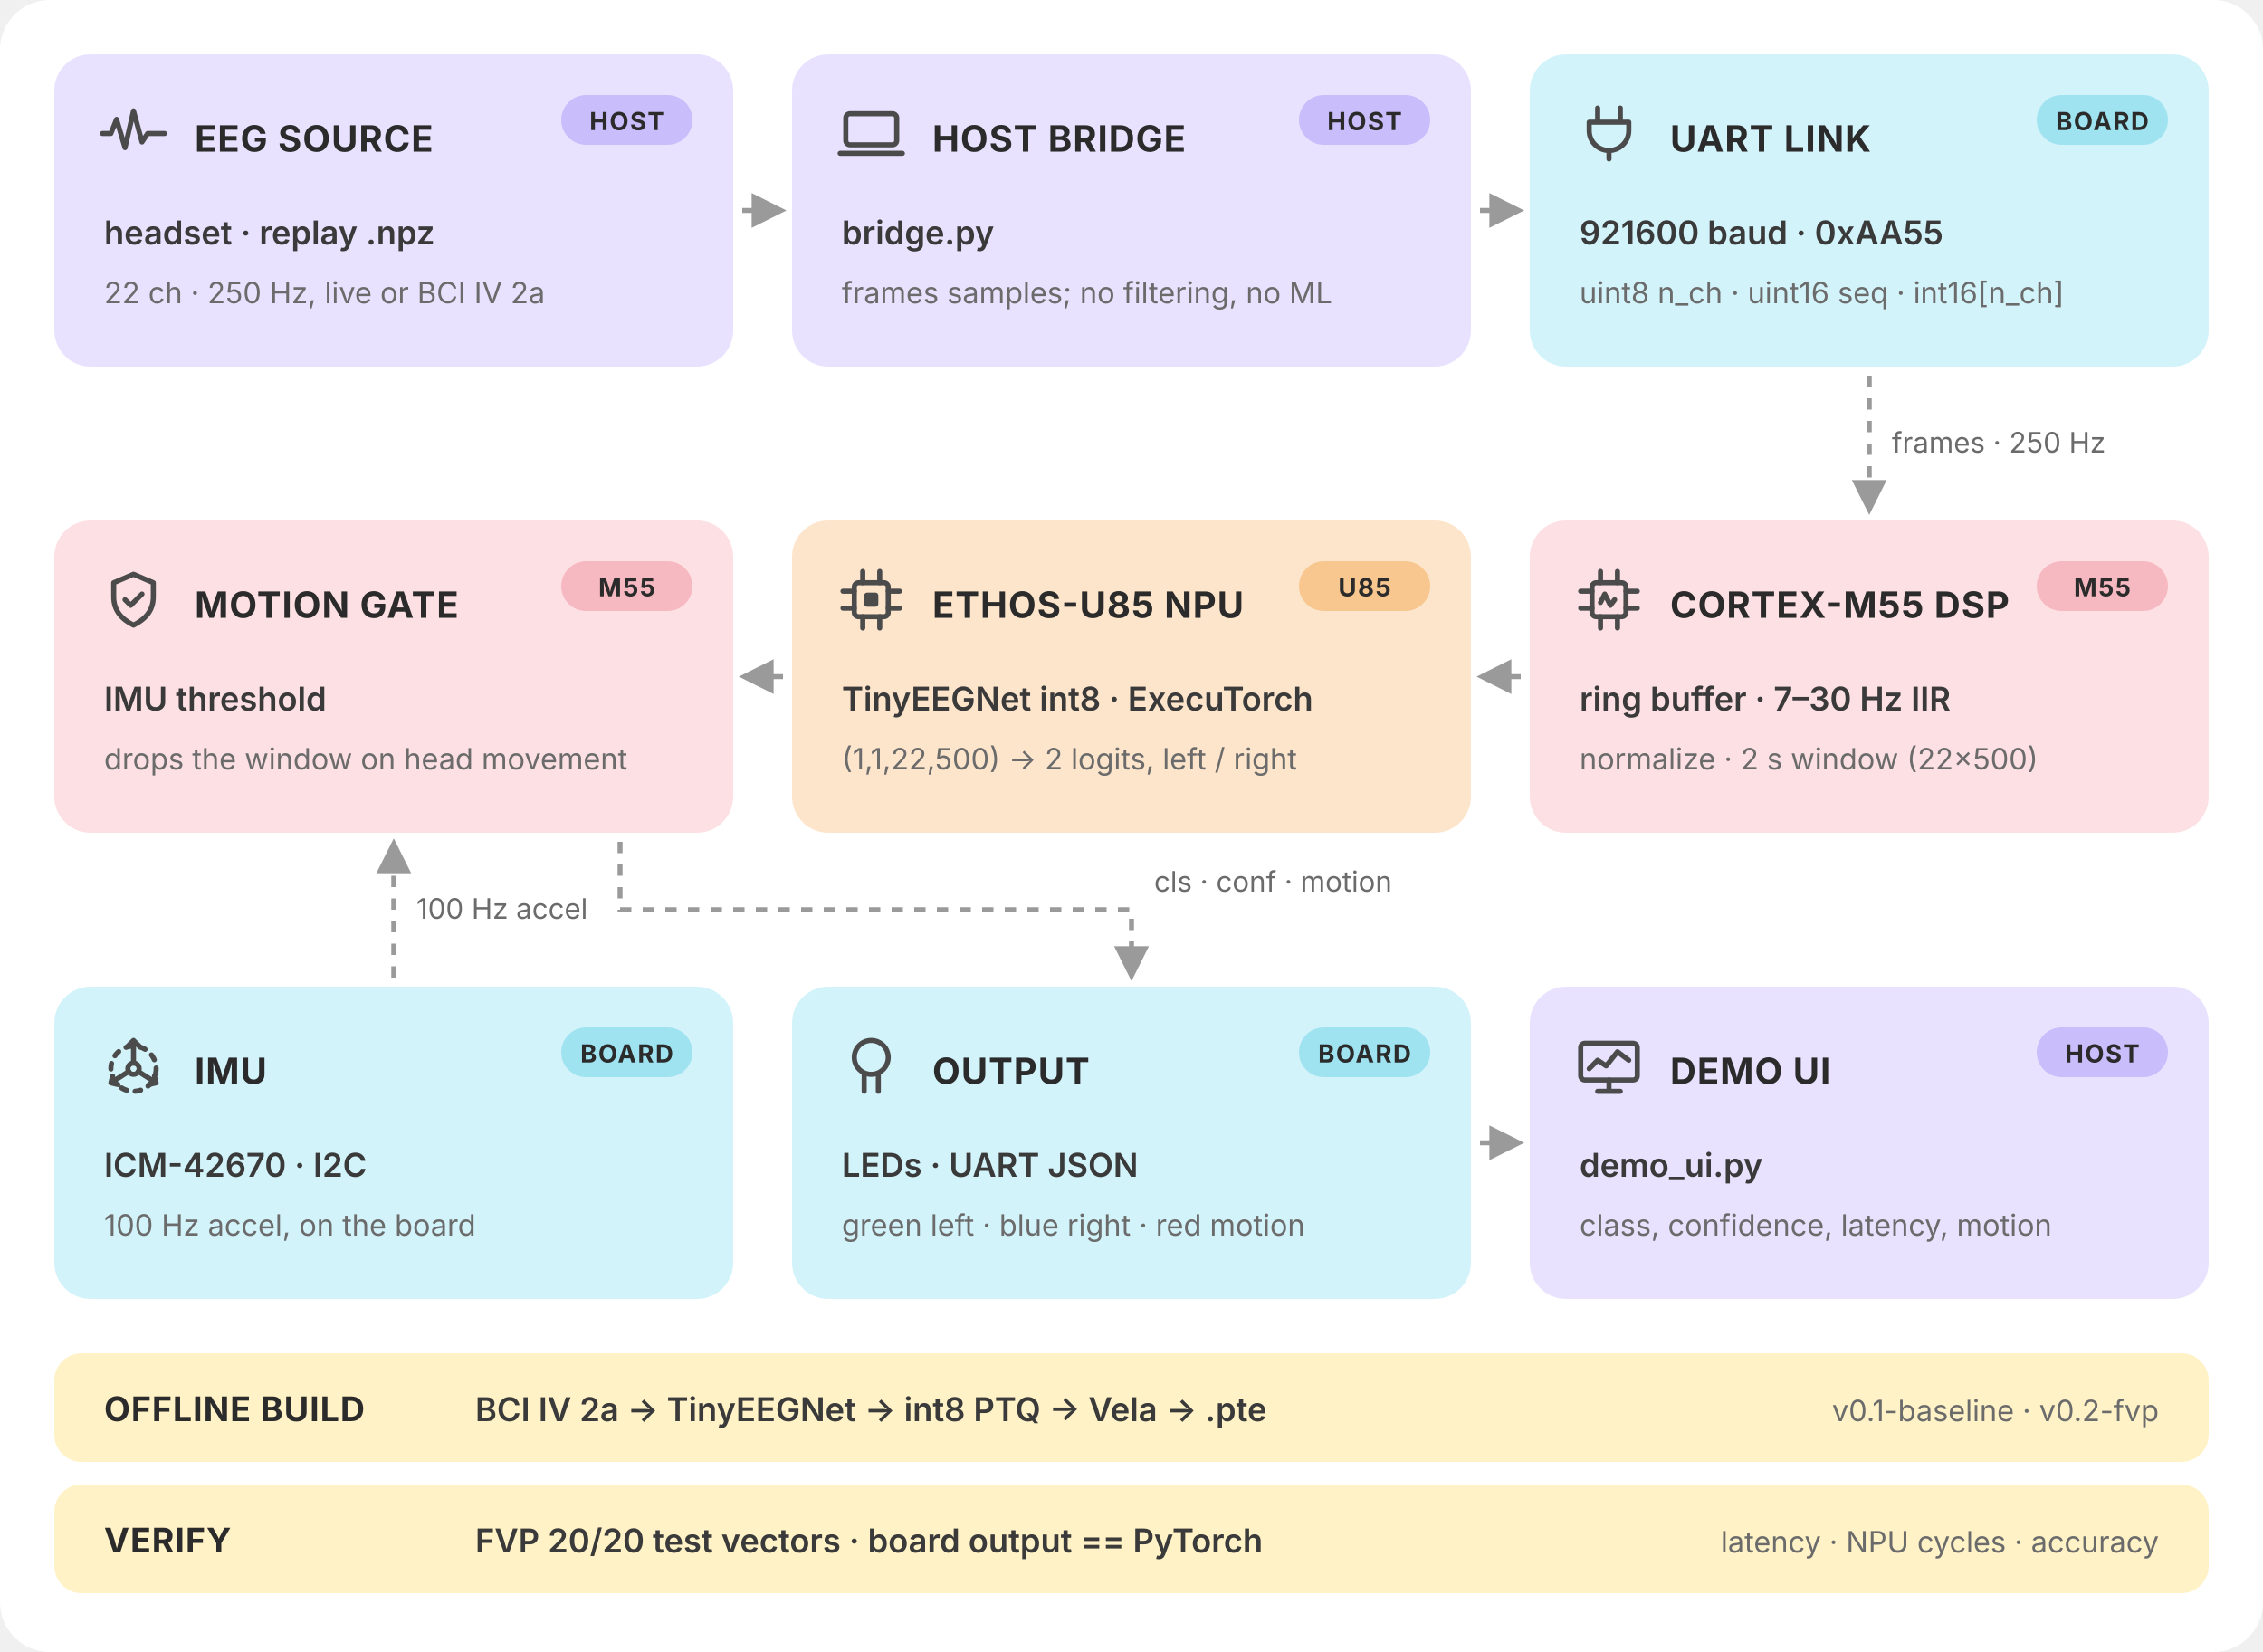
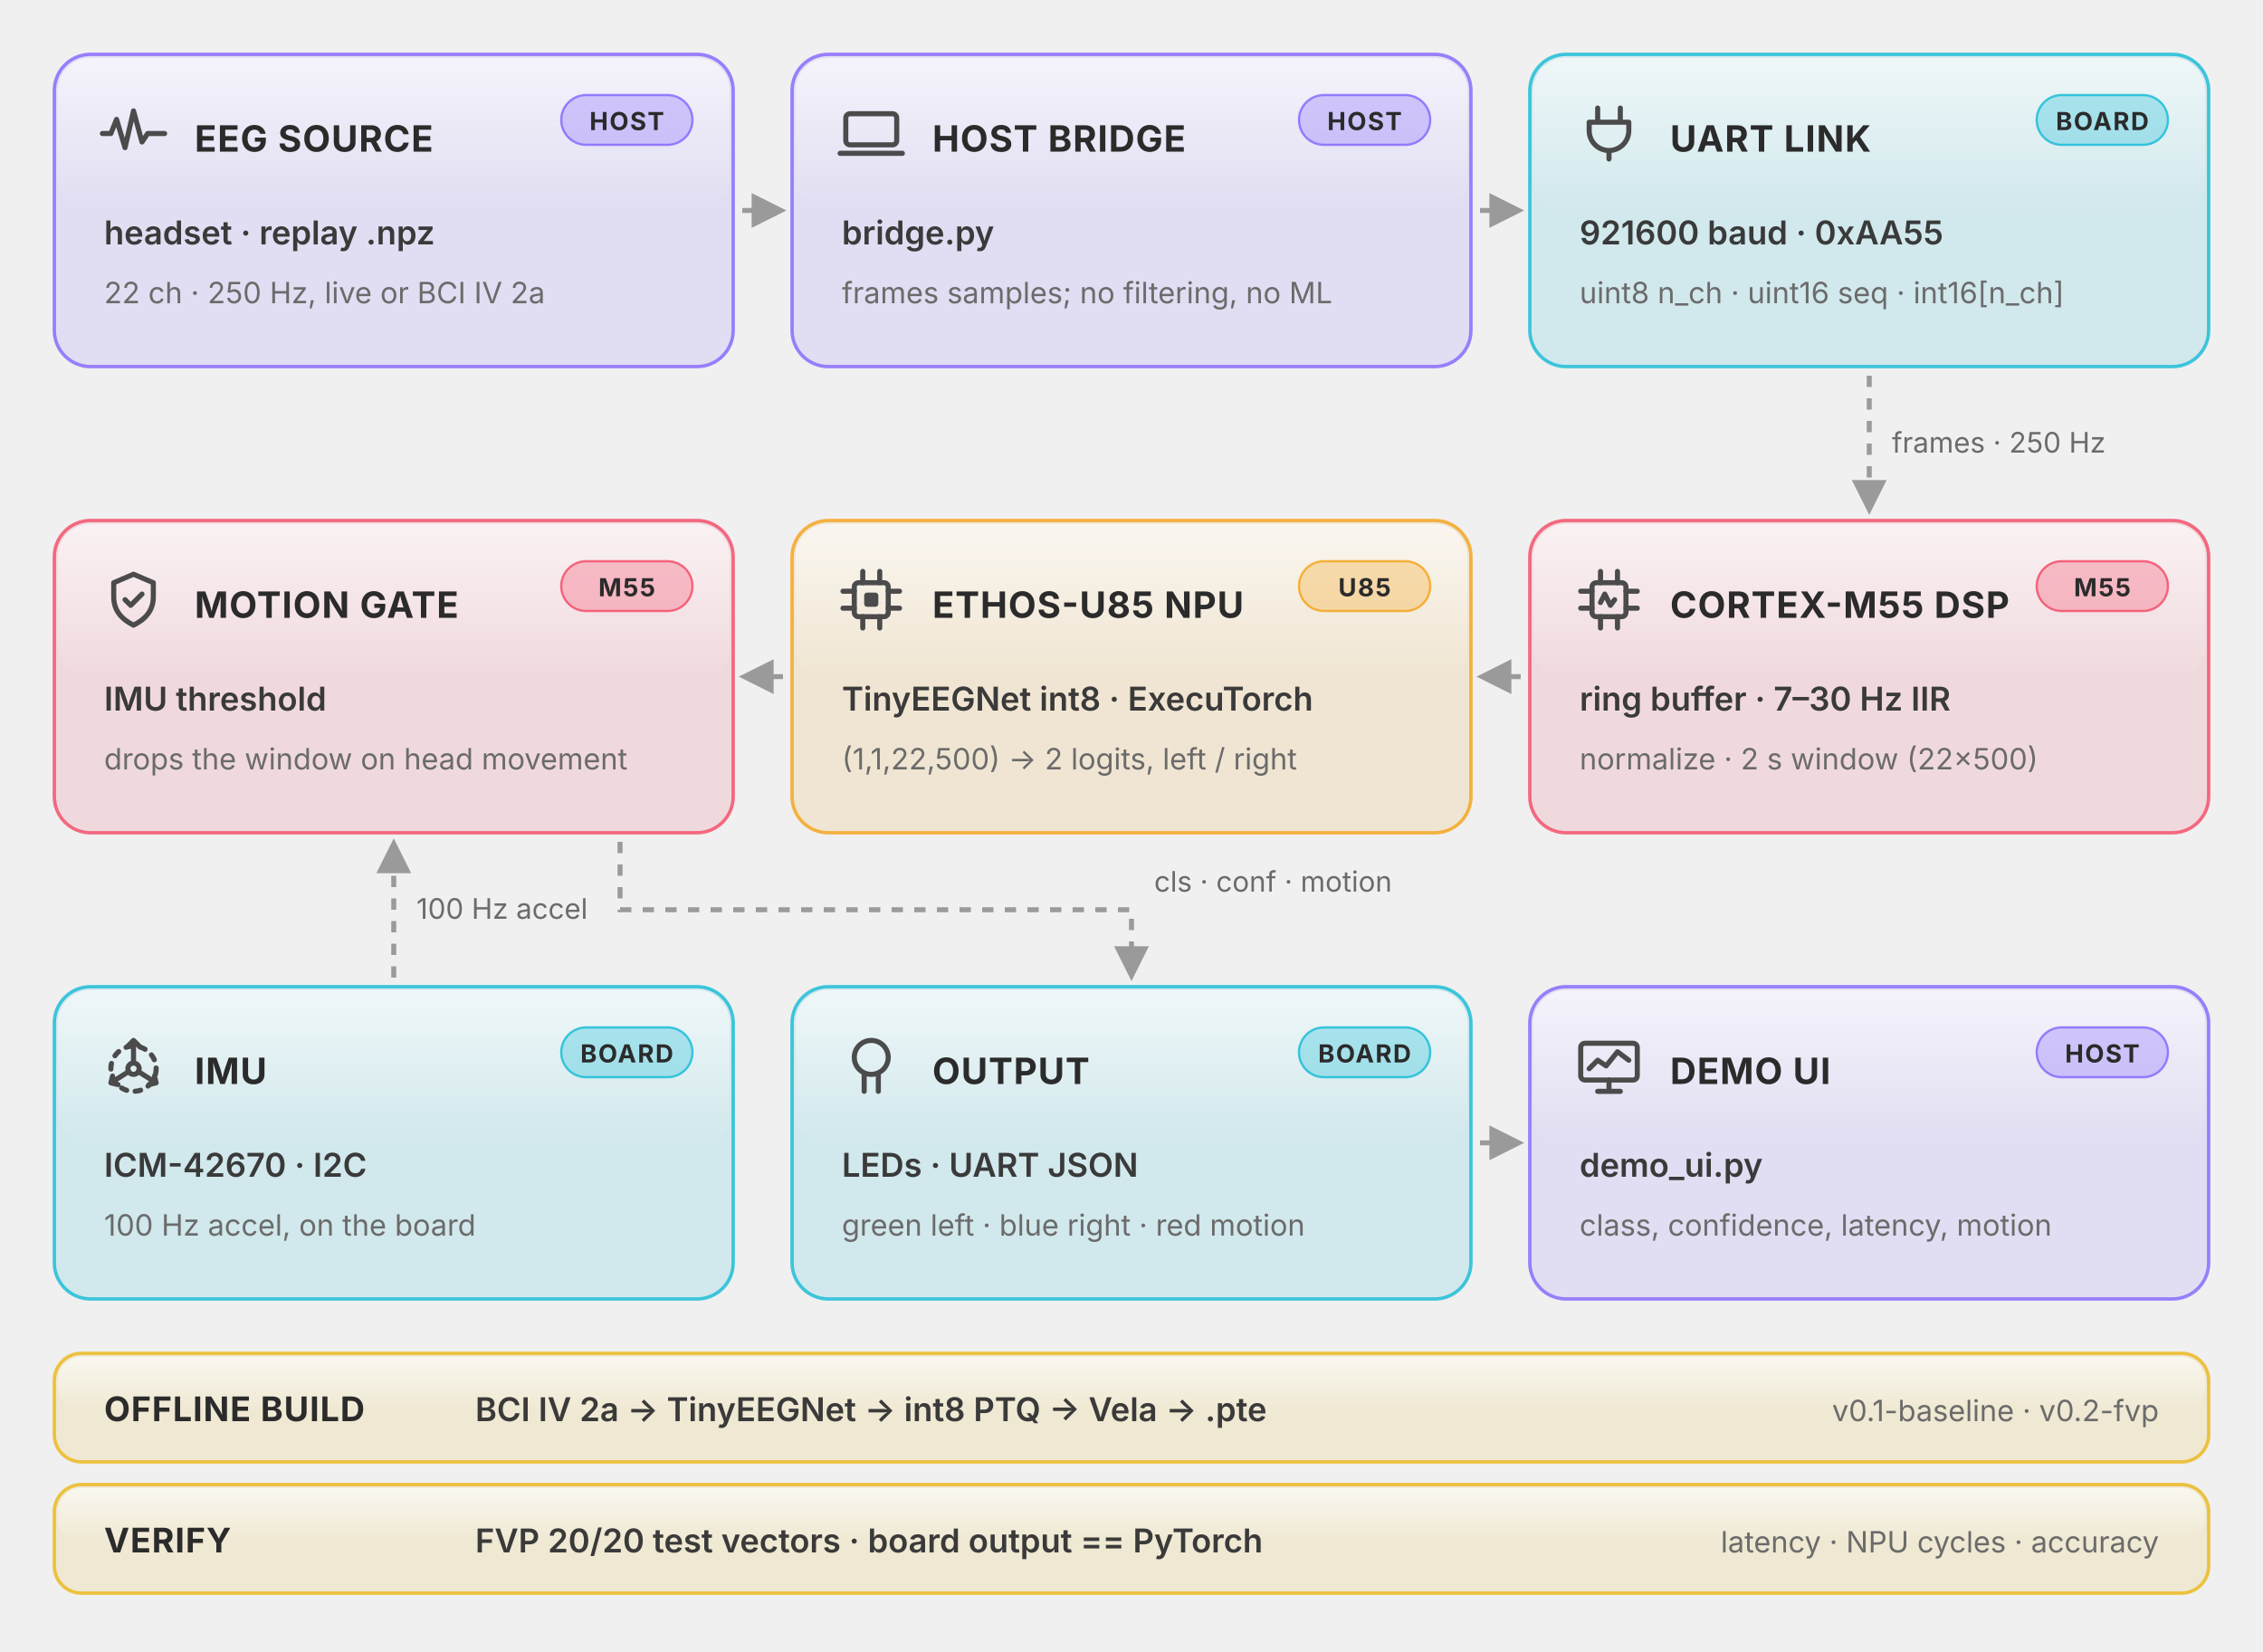
<svg xmlns="http://www.w3.org/2000/svg" viewBox="0 0 1000 730" width="1000" height="730" font-family="Inter, -apple-system, 'Segoe UI', Helvetica, Arial, sans-serif">
  <defs>
    <marker id="ah" viewBox="0 0 10 10" refX="9" refY="5" markerWidth="7" markerHeight="7" orient="auto-start-reverse">
      <path d="M0,0 L10,5 L0,10 z" fill="#9a9a9a" />
    </marker>
+     <linearGradient id="sheen" x1="0" y1="0" x2="0" y2="1">
+       <stop offset="0" stop-color="#ffffff" stop-opacity="0.65" />
+       <stop offset="1" stop-color="#ffffff" stop-opacity="0" />
+     </linearGradient>
  </defs>
-   <rect width="1000" height="730" rx="22" fill="#ffffff" />
-   <rect x="24" y="24" width="300" height="138" rx="16" fill="#e8e2ff" />
+   <rect x="24" y="24" width="300" height="138" rx="16" fill="rgba(124,92,255,0.13)" stroke="rgba(124,92,255,0.75)" stroke-width="1.5" />
+   <rect x="25.5" y="25.5" width="297" height="69.0" rx="14.5" fill="url(#sheen)" />
  <g transform="translate(44,44) scale(1.25)" fill="none" stroke="#4b4b4b" stroke-width="1.8" stroke-linecap="round" stroke-linejoin="round">
    <path d="M1 12h3l2-5 3 10 3-13 3 11 2-3h6" stroke-dasharray="56 56">
      <animate attributeName="stroke-dashoffset" values="0;-112" dur="2.4s" repeatCount="indefinite" />
    </path>
  </g>
  <text x="86" y="67" font-size="16" font-weight="700" letter-spacing="0.4" fill="#2b2b2b">EEG SOURCE</text>
-   <rect x="248" y="42" width="58" height="22" rx="11" fill="#c9bdfb" />
+   <rect x="248" y="42" width="58" height="22" rx="11" fill="rgba(124,92,255,0.28)" stroke="rgba(124,92,255,0.75)" stroke-width="1" />
  <text x="277" y="57.5" font-size="11" font-weight="700" letter-spacing="0.6" text-anchor="middle" fill="#2b2b2b">HOST</text>
  <text x="46" y="108" font-size="14.5" font-weight="600" fill="#3a3a3a">headset · replay .npz</text>
  <text x="46" y="134" font-size="13" fill="#6b6b6b">22 ch · 250 Hz, live or BCI IV 2a</text>
-   <rect x="350" y="24" width="300" height="138" rx="16" fill="#e8e2ff" />
+   <rect x="350" y="24" width="300" height="138" rx="16" fill="rgba(124,92,255,0.13)" stroke="rgba(124,92,255,0.75)" stroke-width="1.5" />
+   <rect x="351.5" y="25.5" width="297" height="69.0" rx="14.5" fill="url(#sheen)" />
  <g transform="translate(370,44) scale(1.25)" fill="none" stroke="#4b4b4b" stroke-width="1.8" stroke-linecap="round" stroke-linejoin="round">
    <rect x="3" y="5" width="18" height="11" rx="1.5" />
    <path d="M1 19h22" />
  </g>
  <text x="412" y="67" font-size="16" font-weight="700" letter-spacing="0.4" fill="#2b2b2b">HOST BRIDGE</text>
-   <rect x="574" y="42" width="58" height="22" rx="11" fill="#c9bdfb" />
+   <rect x="574" y="42" width="58" height="22" rx="11" fill="rgba(124,92,255,0.28)" stroke="rgba(124,92,255,0.75)" stroke-width="1" />
  <text x="603" y="57.5" font-size="11" font-weight="700" letter-spacing="0.6" text-anchor="middle" fill="#2b2b2b">HOST</text>
  <text x="372" y="108" font-size="14.5" font-weight="600" fill="#3a3a3a">bridge.py</text>
  <text x="372" y="134" font-size="13" fill="#6b6b6b">frames samples; no filtering, no ML</text>
-   <rect x="676" y="24" width="300" height="138" rx="16" fill="#d3f3fa" />
+   <rect x="676" y="24" width="300" height="138" rx="16" fill="rgba(6,182,212,0.13)" stroke="rgba(6,182,212,0.75)" stroke-width="1.5" />
+   <rect x="677.5" y="25.5" width="297" height="69.0" rx="14.5" fill="url(#sheen)" />
  <g transform="translate(696,44) scale(1.25)" fill="none" stroke="#4b4b4b" stroke-width="1.8" stroke-linecap="round" stroke-linejoin="round">
    <path d="M8 3v5M16 3v5M5 8h14v3a7 7 0 0 1-14 0zM12 18v3" />
  </g>
  <text x="738" y="67" font-size="16" font-weight="700" letter-spacing="0.4" fill="#2b2b2b">UART LINK</text>
-   <rect x="900" y="42" width="58" height="22" rx="11" fill="#9fe3f1" />
+   <rect x="900" y="42" width="58" height="22" rx="11" fill="rgba(6,182,212,0.28)" stroke="rgba(6,182,212,0.75)" stroke-width="1" />
  <text x="929" y="57.5" font-size="11" font-weight="700" letter-spacing="0.6" text-anchor="middle" fill="#2b2b2b">BOARD</text>
  <text x="698" y="108" font-size="14.5" font-weight="600" fill="#3a3a3a">921600 baud · 0xAA55</text>
  <text x="698" y="134" font-size="13" fill="#6b6b6b">uint8 n_ch · uint16 seq · int16[n_ch]</text>
-   <rect x="676" y="230" width="300" height="138" rx="16" fill="#fde0e3" />
+   <rect x="676" y="230" width="300" height="138" rx="16" fill="rgba(244,63,94,0.13)" stroke="rgba(244,63,94,0.75)" stroke-width="1.5" />
+   <rect x="677.5" y="231.5" width="297" height="69.0" rx="14.5" fill="url(#sheen)" />
  <g transform="translate(696,250) scale(1.25)" fill="none" stroke="#4b4b4b" stroke-width="1.8" stroke-linecap="round" stroke-linejoin="round">
    <rect x="6" y="6" width="12" height="12" rx="1.5" />
    <path d="M9 2v4M15 2v4M9 18v4M15 18v4M2 9h4M2 15h4M18 9h4M18 15h4" />
    <path d="M9 13l1.5-3 2 4 1.5-2" />
  </g>
  <text x="738" y="273" font-size="16" font-weight="700" letter-spacing="0.4" fill="#2b2b2b">CORTEX-M55 DSP</text>
-   <rect x="900" y="248" width="58" height="22" rx="11" fill="#f7b9c1" />
+   <rect x="900" y="248" width="58" height="22" rx="11" fill="rgba(244,63,94,0.28)" stroke="rgba(244,63,94,0.75)" stroke-width="1" />
  <text x="929" y="263.5" font-size="11" font-weight="700" letter-spacing="0.6" text-anchor="middle" fill="#2b2b2b">M55</text>
  <text x="698" y="314" font-size="14.5" font-weight="600" fill="#3a3a3a">ring buffer · 7–30 Hz IIR</text>
  <text x="698" y="340" font-size="13" fill="#6b6b6b">normalize · 2 s window (22×500)</text>
-   <rect x="350" y="230" width="300" height="138" rx="16" fill="#fde5cc" />
+   <rect x="350" y="230" width="300" height="138" rx="16" fill="rgba(245,158,11,0.13)" stroke="rgba(245,158,11,0.75)" stroke-width="1.5" />
+   <rect x="351.5" y="231.5" width="297" height="69.0" rx="14.5" fill="url(#sheen)" />
  <g transform="translate(370,250) scale(1.25)" fill="none" stroke="#4b4b4b" stroke-width="1.8" stroke-linecap="round" stroke-linejoin="round">
    <rect x="6" y="6" width="12" height="12" rx="1.5" />
    <path d="M9 2v4M15 2v4M9 18v4M15 18v4M2 9h4M2 15h4M18 9h4M18 15h4" />
    <rect x="9.5" y="9.5" width="5" height="5" rx="1" fill="#4b4b4b" stroke="none">
      <animate attributeName="opacity" values="1;0.25;1" dur="0.8s" repeatCount="indefinite" />
    </rect>
  </g>
  <text x="412" y="273" font-size="16" font-weight="700" letter-spacing="0.4" fill="#2b2b2b">ETHOS-U85 NPU</text>
-   <rect x="574" y="248" width="58" height="22" rx="11" fill="#f8c78f" />
+   <rect x="574" y="248" width="58" height="22" rx="11" fill="rgba(245,158,11,0.28)" stroke="rgba(245,158,11,0.75)" stroke-width="1" />
  <text x="603" y="263.5" font-size="11" font-weight="700" letter-spacing="0.6" text-anchor="middle" fill="#2b2b2b">U85</text>
  <text x="372" y="314" font-size="14.5" font-weight="600" fill="#3a3a3a">TinyEEGNet int8 · ExecuTorch</text>
  <text x="372" y="340" font-size="13" fill="#6b6b6b">(1,1,22,500) → 2 logits, left / right</text>
-   <rect x="24" y="230" width="300" height="138" rx="16" fill="#fde0e3" />
+   <rect x="24" y="230" width="300" height="138" rx="16" fill="rgba(244,63,94,0.13)" stroke="rgba(244,63,94,0.75)" stroke-width="1.5" />
+   <rect x="25.5" y="231.5" width="297" height="69.0" rx="14.5" fill="url(#sheen)" />
  <g transform="translate(44,250) scale(1.25)" fill="none" stroke="#4b4b4b" stroke-width="1.8" stroke-linecap="round" stroke-linejoin="round">
    <path d="M12 3l7 3v5c0 5-3 8-7 10-4-2-7-5-7-10V6z" />
    <path d="M9 12l2 2 4-4">
      <animate attributeName="opacity" values="1;1;0;1" keyTimes="0;0.6;0.8;1" dur="3s" repeatCount="indefinite" />
    </path>
  </g>
  <text x="86" y="273" font-size="16" font-weight="700" letter-spacing="0.4" fill="#2b2b2b">MOTION GATE</text>
-   <rect x="248" y="248" width="58" height="22" rx="11" fill="#f7b9c1" />
+   <rect x="248" y="248" width="58" height="22" rx="11" fill="rgba(244,63,94,0.28)" stroke="rgba(244,63,94,0.75)" stroke-width="1" />
  <text x="277" y="263.5" font-size="11" font-weight="700" letter-spacing="0.6" text-anchor="middle" fill="#2b2b2b">M55</text>
  <text x="46" y="314" font-size="14.5" font-weight="600" fill="#3a3a3a">IMU threshold</text>
  <text x="46" y="340" font-size="13" fill="#6b6b6b">drops the window on head movement</text>
-   <rect x="24" y="436" width="300" height="138" rx="16" fill="#d3f3fa" />
+   <rect x="24" y="436" width="300" height="138" rx="16" fill="rgba(6,182,212,0.13)" stroke="rgba(6,182,212,0.75)" stroke-width="1.5" />
+   <rect x="25.5" y="437.5" width="297" height="69.0" rx="14.5" fill="url(#sheen)" />
  <g transform="translate(44,456) scale(1.25)" fill="none" stroke="#4b4b4b" stroke-width="1.8" stroke-linecap="round" stroke-linejoin="round">
    <circle cx="12" cy="13" r="2" />
    <path d="M12 11V3M10 5l2-2 2 2M13.7 14l6.3 4M17.5 18.6l2.5-.6-.6-2.4M10.3 14L4 18M6.5 18.6L4 18l.6-2.4" />
    <circle cx="12" cy="13" r="8" stroke-dasharray="2 3">
      <animate attributeName="opacity" values="0.9;0.1;0.9" dur="1.5s" repeatCount="indefinite" />
    </circle>
  </g>
  <text x="86" y="479" font-size="16" font-weight="700" letter-spacing="0.4" fill="#2b2b2b">IMU</text>
-   <rect x="248" y="454" width="58" height="22" rx="11" fill="#9fe3f1" />
+   <rect x="248" y="454" width="58" height="22" rx="11" fill="rgba(6,182,212,0.28)" stroke="rgba(6,182,212,0.75)" stroke-width="1" />
  <text x="277" y="469.5" font-size="11" font-weight="700" letter-spacing="0.6" text-anchor="middle" fill="#2b2b2b">BOARD</text>
  <text x="46" y="520" font-size="14.5" font-weight="600" fill="#3a3a3a">ICM-42670 · I2C</text>
  <text x="46" y="546" font-size="13" fill="#6b6b6b">100 Hz accel, on the board</text>
-   <rect x="350" y="436" width="300" height="138" rx="16" fill="#d3f3fa" />
+   <rect x="350" y="436" width="300" height="138" rx="16" fill="rgba(6,182,212,0.13)" stroke="rgba(6,182,212,0.75)" stroke-width="1.5" />
+   <rect x="351.5" y="437.5" width="297" height="69.0" rx="14.5" fill="url(#sheen)" />
  <g transform="translate(370,456) scale(1.25)" fill="none" stroke="#4b4b4b" stroke-width="1.8" stroke-linecap="round" stroke-linejoin="round">
    <circle cx="12" cy="9" r="6" stroke="none">
      <animate attributeName="fill" values="#2da44e;#1f6feb;#cf222e" calcMode="discrete" dur="3s" repeatCount="indefinite" />
    </circle>
    <circle cx="12" cy="9" r="6" />
    <path d="M9.5 15v6M14.5 15v6" />
  </g>
  <text x="412" y="479" font-size="16" font-weight="700" letter-spacing="0.4" fill="#2b2b2b">OUTPUT</text>
-   <rect x="574" y="454" width="58" height="22" rx="11" fill="#9fe3f1" />
+   <rect x="574" y="454" width="58" height="22" rx="11" fill="rgba(6,182,212,0.28)" stroke="rgba(6,182,212,0.75)" stroke-width="1" />
  <text x="603" y="469.5" font-size="11" font-weight="700" letter-spacing="0.6" text-anchor="middle" fill="#2b2b2b">BOARD</text>
  <text x="372" y="520" font-size="14.5" font-weight="600" fill="#3a3a3a">LEDs · UART JSON</text>
  <text x="372" y="546" font-size="13" fill="#6b6b6b">green left · blue right · red motion</text>
-   <rect x="676" y="436" width="300" height="138" rx="16" fill="#e8e2ff" />
+   <rect x="676" y="436" width="300" height="138" rx="16" fill="rgba(124,92,255,0.13)" stroke="rgba(124,92,255,0.75)" stroke-width="1.5" />
+   <rect x="677.5" y="437.5" width="297" height="69.0" rx="14.5" fill="url(#sheen)" />
  <g transform="translate(696,456) scale(1.25)" fill="none" stroke="#4b4b4b" stroke-width="1.8" stroke-linecap="round" stroke-linejoin="round">
    <rect x="2" y="4" width="20" height="13" rx="1.5" />
    <path d="M8 21h8M12 17v4" />
    <path d="M5 13l3-3 3 2 4-5 4 3" />
  </g>
  <text x="738" y="479" font-size="16" font-weight="700" letter-spacing="0.4" fill="#2b2b2b">DEMO UI</text>
-   <rect x="900" y="454" width="58" height="22" rx="11" fill="#c9bdfb" />
+   <rect x="900" y="454" width="58" height="22" rx="11" fill="rgba(124,92,255,0.28)" stroke="rgba(124,92,255,0.75)" stroke-width="1" />
  <text x="929" y="469.5" font-size="11" font-weight="700" letter-spacing="0.6" text-anchor="middle" fill="#2b2b2b">HOST</text>
  <text x="698" y="520" font-size="14.5" font-weight="600" fill="#3a3a3a">demo_ui.py</text>
  <text x="698" y="546" font-size="13" fill="#6b6b6b">class, confidence, latency, motion</text>
  <path d="M328,93.0 H346" fill="none" stroke="#9a9a9a" stroke-width="2.2" stroke-dasharray="5 5" marker-end="url(#ah)">
    <animate attributeName="stroke-dashoffset" from="10" to="0" dur="0.6s" repeatCount="indefinite" />
  </path>
  <path d="M654,93.0 H672" fill="none" stroke="#9a9a9a" stroke-width="2.2" stroke-dasharray="5 5" marker-end="url(#ah)">
    <animate attributeName="stroke-dashoffset" from="10" to="0" dur="0.6s" repeatCount="indefinite" />
  </path>
  <path d="M826.0,166 V226" fill="none" stroke="#9a9a9a" stroke-width="2.2" stroke-dasharray="5 5" marker-end="url(#ah)">
    <animate attributeName="stroke-dashoffset" from="10" to="0" dur="0.6s" repeatCount="indefinite" />
  </path>
  <text x="836.0" y="200" font-size="12.5" fill="#6b6b6b" text-anchor="start">frames · 250 Hz</text>
  <path d="M672,299.0 H654" fill="none" stroke="#9a9a9a" stroke-width="2.2" stroke-dasharray="5 5" marker-end="url(#ah)">
    <animate attributeName="stroke-dashoffset" from="10" to="0" dur="0.6s" repeatCount="indefinite" />
  </path>
  <path d="M346,299.0 H328" fill="none" stroke="#9a9a9a" stroke-width="2.2" stroke-dasharray="5 5" marker-end="url(#ah)">
    <animate attributeName="stroke-dashoffset" from="10" to="0" dur="0.6s" repeatCount="indefinite" />
  </path>
  <path d="M174.0,432 V372" fill="none" stroke="#9a9a9a" stroke-width="2.2" stroke-dasharray="5 5" marker-end="url(#ah)">
    <animate attributeName="stroke-dashoffset" from="10" to="0" dur="0.6s" repeatCount="indefinite" />
  </path>
  <text x="184.0" y="406" font-size="12.5" fill="#6b6b6b" text-anchor="start">100 Hz accel</text>
  <path d="M274,372 V402.0 H500.0 V432" fill="none" stroke="#9a9a9a" stroke-width="2.2" stroke-dasharray="5 5" marker-end="url(#ah)">
    <animate attributeName="stroke-dashoffset" from="10" to="0" dur="0.6s" repeatCount="indefinite" />
  </path>
  <text x="510.0" y="394.0" font-size="12.5" fill="#6b6b6b" text-anchor="start">cls · conf · motion</text>
  <path d="M654,505.0 H672" fill="none" stroke="#9a9a9a" stroke-width="2.2" stroke-dasharray="5 5" marker-end="url(#ah)">
    <animate attributeName="stroke-dashoffset" from="10" to="0" dur="0.6s" repeatCount="indefinite" />
  </path>
-   <rect x="24" y="598" width="952" height="48" rx="12" fill="#fff2c6" />
+   <rect x="24" y="598" width="952" height="48" rx="12" fill="rgba(234,179,8,0.13)" stroke="rgba(234,179,8,0.75)" stroke-width="1.5" />
+   <rect x="25.5" y="599.5" width="949" height="24.0" rx="10.5" fill="url(#sheen)" />
  <text x="46" y="628" font-size="15" font-weight="700" letter-spacing="0.4" fill="#2b2b2b">OFFLINE BUILD</text>
  <text x="210" y="628" font-size="14.5" font-weight="600" fill="#3a3a3a">BCI IV 2a → TinyEEGNet → int8 PTQ → Vela → .pte</text>
  <text x="954" y="628" font-size="13" text-anchor="end" fill="#6b6b6b">v0.1-baseline · v0.2-fvp</text>
-   <rect x="24" y="656" width="952" height="48" rx="12" fill="#fff2c6" />
+   <rect x="24" y="656" width="952" height="48" rx="12" fill="rgba(234,179,8,0.13)" stroke="rgba(234,179,8,0.75)" stroke-width="1.5" />
+   <rect x="25.5" y="657.5" width="949" height="24.0" rx="10.5" fill="url(#sheen)" />
  <text x="46" y="686" font-size="15" font-weight="700" letter-spacing="0.4" fill="#2b2b2b">VERIFY</text>
  <text x="210" y="686" font-size="14.5" font-weight="600" fill="#3a3a3a">FVP 20/20 test vectors · board output == PyTorch</text>
  <text x="954" y="686" font-size="13" text-anchor="end" fill="#6b6b6b">latency · NPU cycles · accuracy</text>
</svg>
